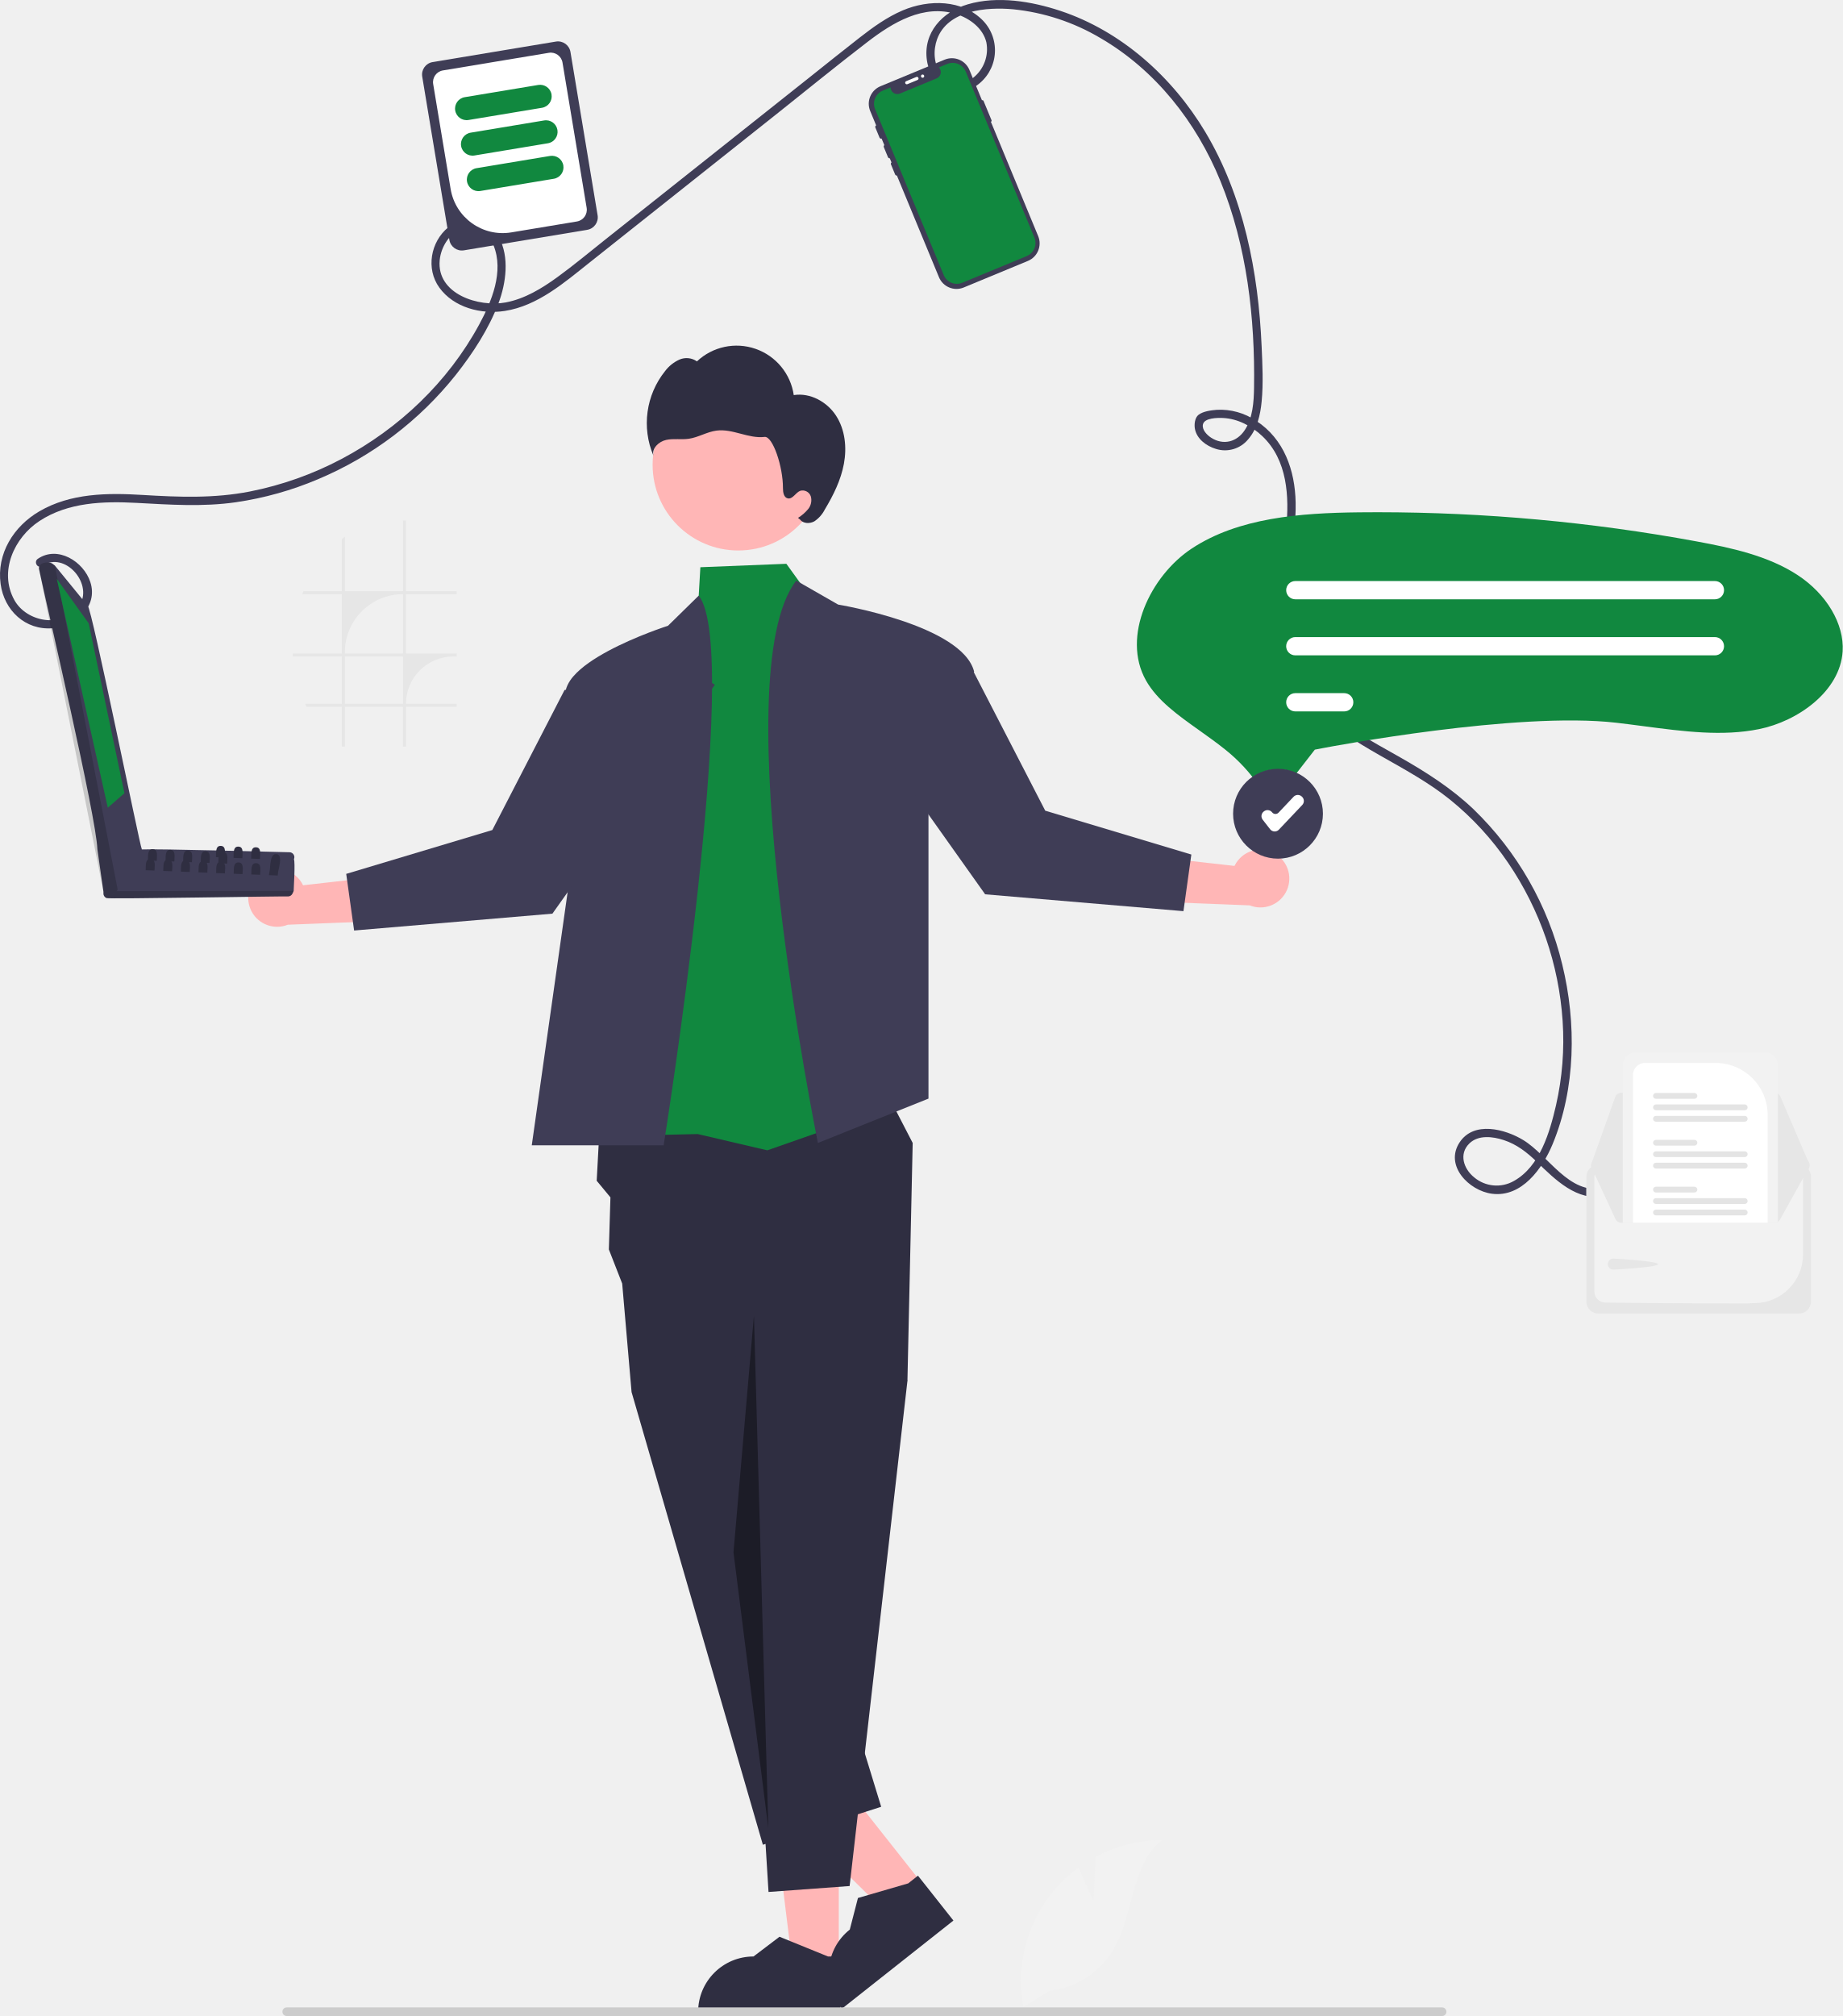
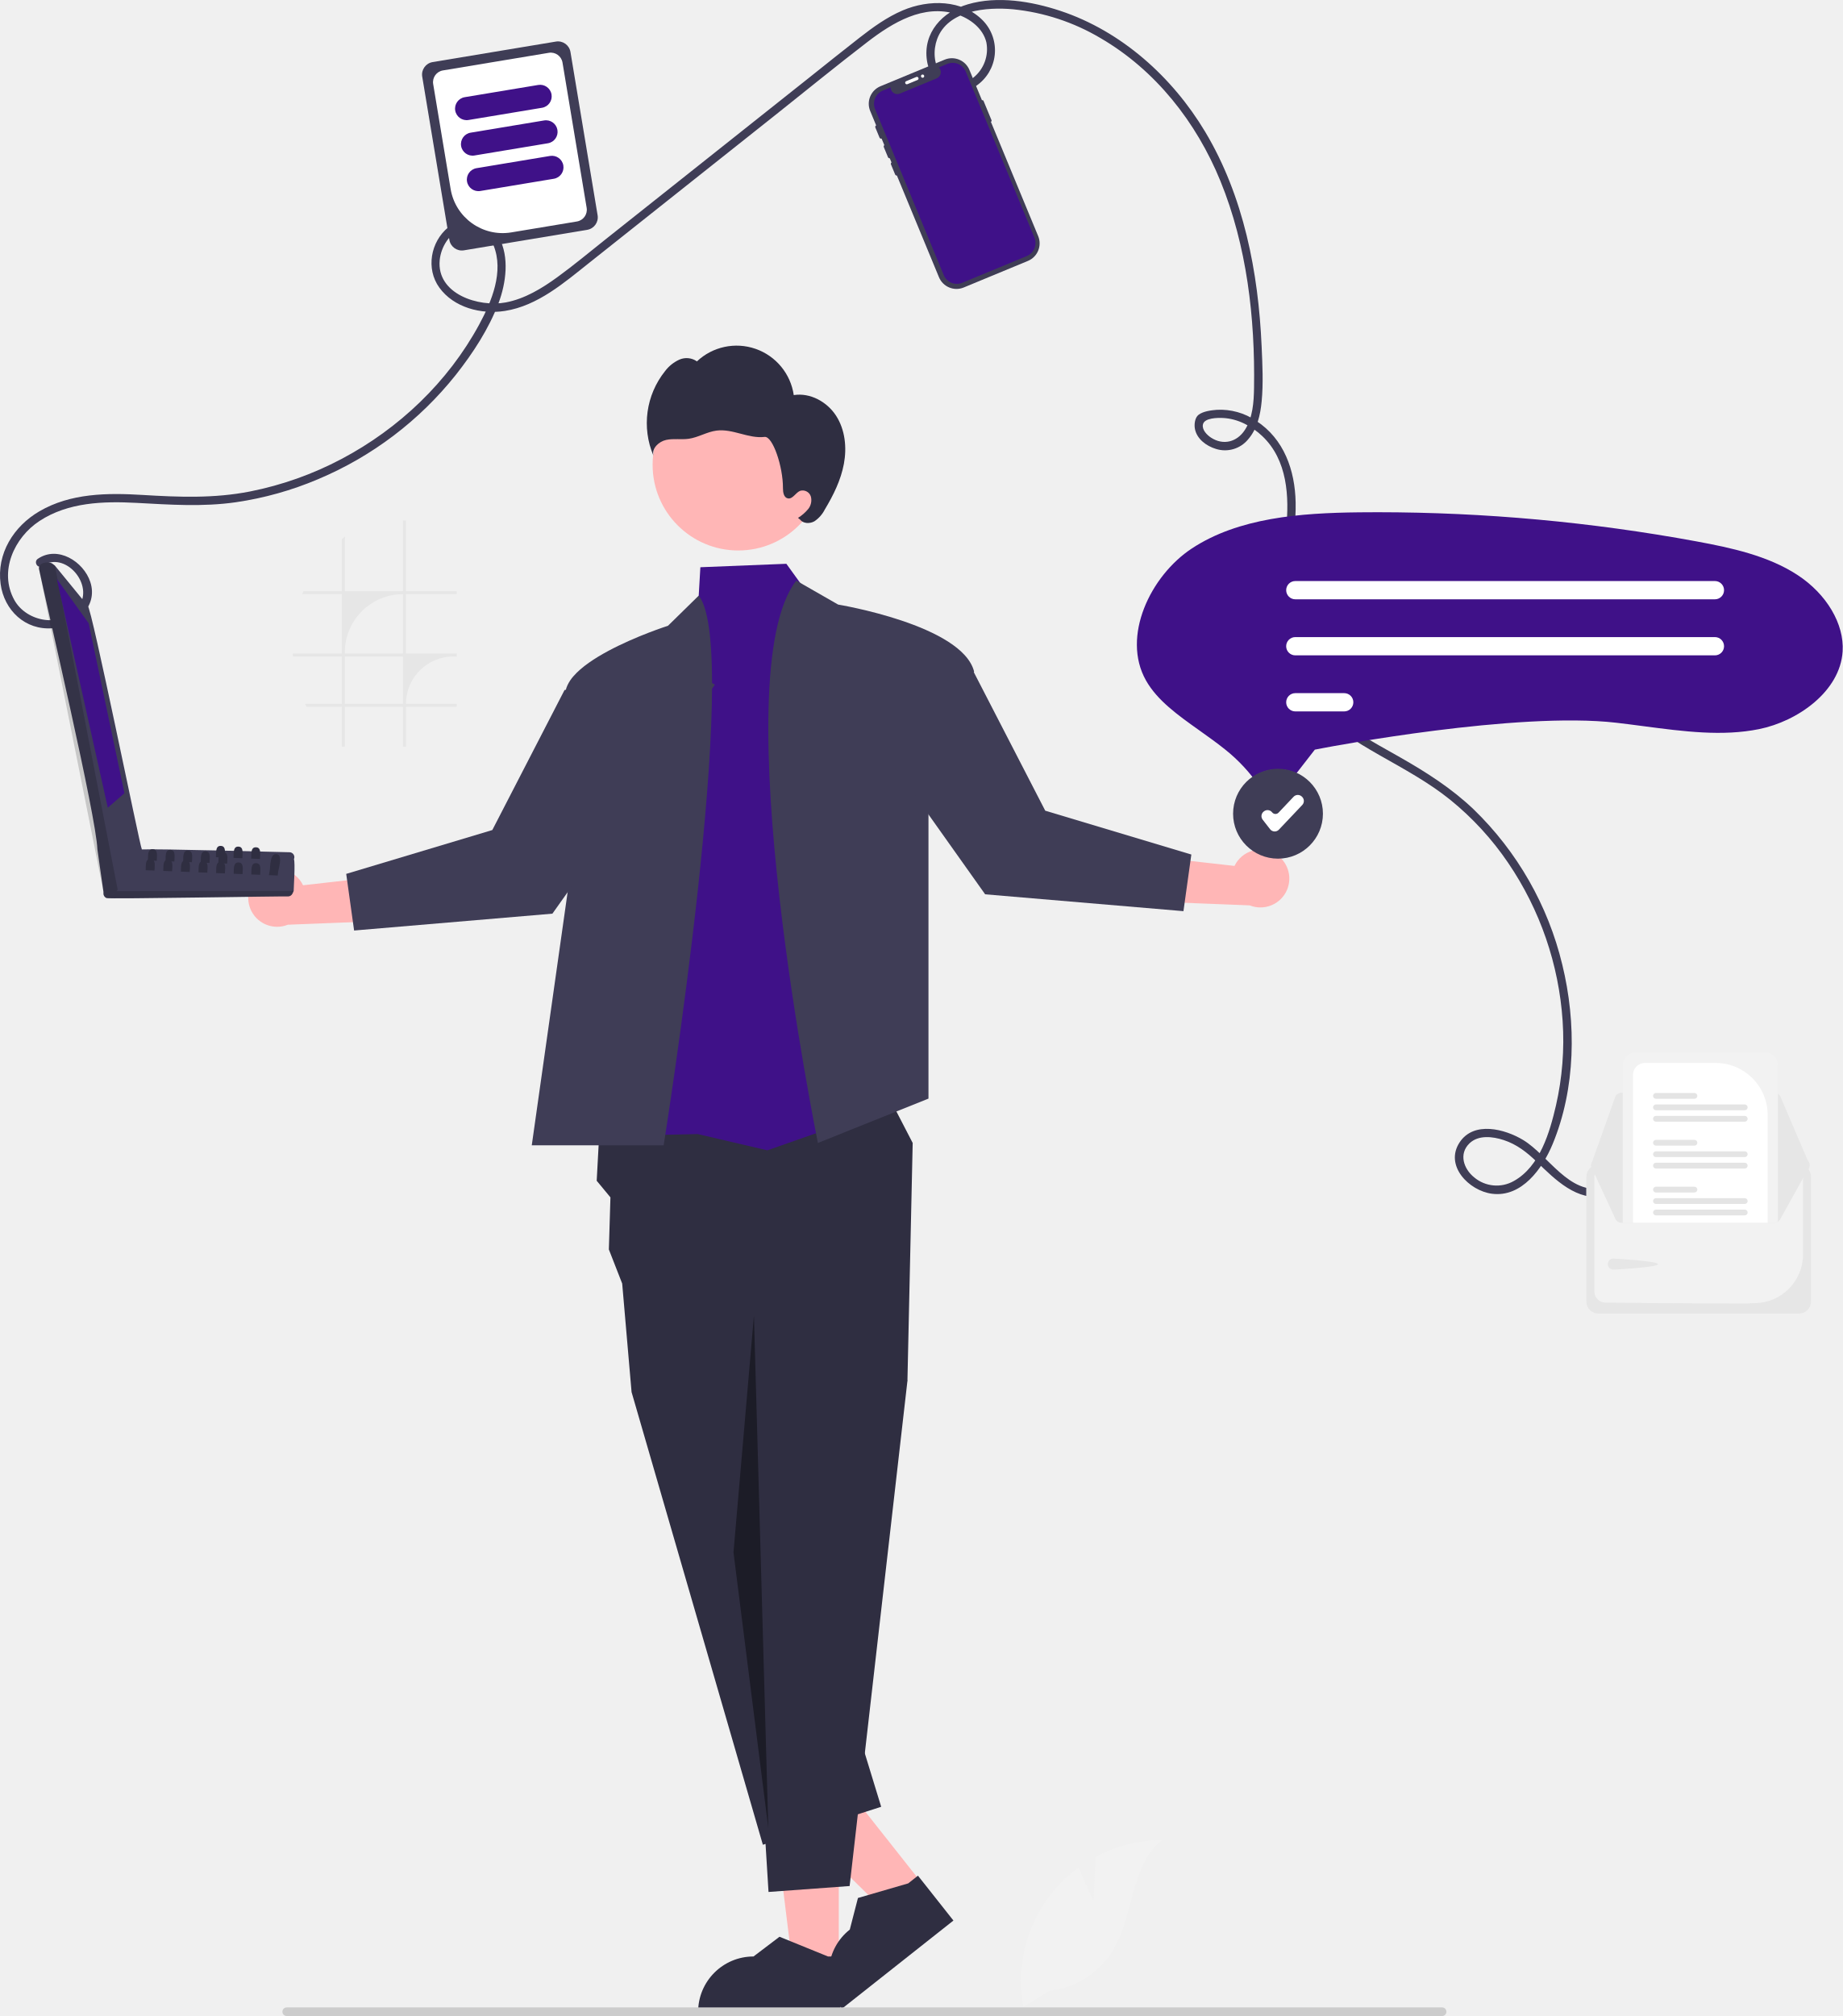
<svg xmlns="http://www.w3.org/2000/svg" data-name="Layer 1" width="666.741" height="729.254" viewBox="0 0 666.741 729.254">
  <path d="M281.824,290.106c8.344-5.707,19.084,6.871,13.242,14.702-5.905,7.916-18.816,5.672-23.262-2.411-5.672-10.313-.024-22.581,9.118-28.568,10.384-6.801,23.111-7.184,35.101-6.547,12.111.644,23.929,1.498,35.994-.238a120.739,120.739,0,0,0,29.693-8.328,126.144,126.144,0,0,0,49.875-37.784c6.154-7.808,11.905-16.583,15.428-25.93,2.713-7.199,3.999-16.668.154-23.715a12.073,12.073,0,0,0-18.353-3.687c-6.408,5.25-8.138,14.997-3.239,21.789,5.257,7.289,15.177,9.787,23.718,8.46,11.87-1.844,21.482-10.224,30.569-17.439l67.3-53.431c11.097-8.811,22.081-17.792,33.322-26.419,9.141-7.016,20.295-13.819,32.2-10.071,4.799,1.511,9.636,5.088,10.835,10.228a13.161,13.161,0,0,1-4.719,12.75,8.095,8.095,0,0,1-11.841-1.485c-2.509-3.499-2.715-8.488-1.27-12.442,3.862-10.567,18.032-11.672,27.488-10.813A77.226,77.226,0,0,1,664.76,99.125c19.984,11.607,34.764,30.489,43.432,51.716,9.605,23.519,12.564,49.545,12.172,74.793-.08,5.15-.436,10.846-3.335,15.286-2.839,4.349-7.792,5.665-12.234,2.757-1.447-.947-3.307-2.792-2.929-4.738.474-2.443,5.343-2.462,7.293-2.368,5.338.256,10.384,2.946,14.207,6.574,9.086,8.621,9.793,21.811,8.608,33.54-1.301,12.876-5.012,25.682-3.538,38.716,2.414,21.354,19.936,33.22,37.146,43.037,8.814,5.028,17.82,9.834,25.746,16.23a106.04,106.04,0,0,1,20.987,22.842,115.376,115.376,0,0,1,19.702,57.191,105.533,105.533,0,0,1-2.399,30.505c-2.264,9.779-5.83,22.106-15.226,27.359a12.607,12.607,0,0,1-14.367-1.289c-3.807-3.055-5.667-8.478-1.735-12.295,3.258-3.163,8.473-2.496,12.404-1.21,4.734,1.548,8.417,4.437,11.945,7.85,6.726,6.505,14.599,14.491,24.831,12.414,1.891-.384,1.09-3.276-.798-2.893-12.352,2.508-19.8-11.848-28.909-17.375-6.595-4.002-17.86-6.977-23.013.827-5.562,8.422,3.381,17.508,11.691,18.593,10.805,1.41,18.295-9.154,21.923-17.875,8.414-20.224,8.675-43.938,3.529-64.997a115.929,115.929,0,0,0-32.07-56.169c-7.976-7.602-17.12-13.43-26.659-18.855-9.63-5.476-19.665-10.73-27.904-18.246a41.84,41.84,0,0,1-14.156-32.263c.088-14.012,4.593-27.609,4.312-41.648-.233-11.64-4.188-23.006-14.314-29.559a23.145,23.145,0,0,0-14.191-3.961c-2.048.168-4.926.513-6.613,1.796-1.359,1.033-1.616,3.45-1.342,5.013.651,3.712,4.162,6.29,7.572,7.323a10.842,10.842,0,0,0,11.708-3.455c3.279-3.787,4.418-8.838,4.882-13.701.629-6.589.281-13.356-.009-19.956-1.18-26.82-6.48-54.282-20.418-77.575-11.848-19.8-30.274-36.401-52.368-43.746-10.411-3.461-22.761-5.535-33.504-2.387-9.243,2.708-16.325,10.315-14.799,20.39,1.292,8.528,10.129,14.427,17.916,9.044a15.523,15.523,0,0,0,2.487-23.396c-7.528-7.883-19.803-7.827-29.196-3.82-5.657,2.413-10.665,6.028-15.495,9.783-6.157,4.787-12.228,9.688-18.336,14.538l-73.581,58.418c-5.808,4.611-11.522,9.39-17.523,13.748-5.6,4.067-11.779,7.834-18.673,9.14-9.708,1.839-25.076-2.983-23.898-15.297.457-4.782,3.625-10.063,8.466-11.435,4.746-1.344,9.226,1.709,10.99,6.031,3.889,9.528-.678,20.426-5.221,28.791-11.248,20.71-28.991,37.576-49.781,48.55a121.035,121.035,0,0,1-33.109,11.749c-12.973,2.549-25.702,2.05-38.818,1.254-12.714-.771-26.066-.692-37.398,5.933-9.292,5.433-15.491,15.285-14.002,26.264,1.293,9.534,8.94,16.821,18.802,16.016,8.277-.676,16.594-7.744,13.657-16.723-2.432-7.434-11.819-13.297-18.999-8.386-1.584,1.083-.085,3.684,1.514,2.59Z" transform="translate(-266.6297 -85.37299)" fill="#3f3d56" />
  <path d="M917.588,506.702H844.902a4.288,4.288,0,0,0-4.283,4.283v45.254a4.288,4.288,0,0,0,4.283,4.283h72.685a4.288,4.288,0,0,0,4.283-4.283v-45.254A4.288,4.288,0,0,0,917.588,506.702Z" transform="translate(-266.6297 -85.37299)" fill="#f2f2f2" style="isolation:isolate" />
  <path d="M917.588,506.702H844.902a4.288,4.288,0,0,0-4.283,4.283v45.254a4.288,4.288,0,0,0,4.283,4.283h72.685a4.288,4.288,0,0,0,4.283-4.283v-45.254A4.288,4.288,0,0,0,917.588,506.702Zm1.406,32.506a17.608,17.608,0,0,1-17.311,17.539c-7.375.096,4.081.133-4.814.133-20.34,0-41.549-.194-49.463-.32a3.99,3.99,0,0,1-3.908-3.974V510.989a1.41,1.41,0,0,1,1.405-1.409h72.683a1.41,1.41,0,0,1,1.409,1.405Z" transform="translate(-266.6297 -85.37299)" fill="#e6e6e6" />
  <path d="M908.64,480.644H853.262a2.38,2.38,0,0,0-2.237,1.578l-8.553,23.995a2.375,2.375,0,0,0,2.234,3.173l74.272.132h.003a2.375,2.375,0,0,0,2.183-3.311l-.13.055.13-.055-10.34-24.127A2.372,2.372,0,0,0,908.64,480.644Z" transform="translate(-266.6297 -85.37299)" fill="#e6e6e6" />
  <path d="M921.356,506.732a2.382,2.382,0,0,1-.192.936L910.824,526.24a2.382,2.382,0,0,1-2.184,1.438H853.263a2.382,2.382,0,0,1-2.239-1.577l-8.551-18.44a2.374,2.374,0,0,1,1.44-3.034,2.337,2.337,0,0,1,.793-.139l9.073-.017,3.703-.006,48.726-.085,3.705-.006,9.066-.017H918.98A2.376,2.376,0,0,1,921.356,506.732Z" transform="translate(-266.6297 -85.37299)" fill="#e6e6e6" />
  <path d="M850.351,540.647c1.098,0,16.178.922,16.178,2.02s-15.08,1.957-16.178,1.957a1.988,1.988,0,0,1,0-3.977Z" transform="translate(-266.6297 -85.37299)" fill="#e6e6e6" />
  <path d="M905.192,466.046H858.498a4.726,4.726,0,0,0-4.72,4.72v56.912h54.863a2.346,2.346,0,0,0,1.271-.37V470.766A4.726,4.726,0,0,0,905.192,466.046Z" transform="translate(-266.6297 -85.37299)" fill="#f2f2f2" />
  <path d="M887.369,469.873H861.78a4.303,4.303,0,0,0-4.299,4.297v53.508h48.726V488.71A18.859,18.859,0,0,0,887.369,469.873Z" transform="translate(-266.6297 -85.37299)" fill="#fff" />
  <path d="M897.905,522.926H865.782a1.047,1.047,0,1,0,0,2.094h32.124a1.047,1.047,0,1,0,0-2.094Z" transform="translate(-266.6297 -85.37299)" fill="#e4e4e4" />
  <path d="M897.905,518.785H865.782a1.048,1.048,0,0,0,0,2.096h32.124a1.048,1.048,0,1,0,0-2.096Z" transform="translate(-266.6297 -85.37299)" fill="#e4e4e4" />
  <path d="M879.707,514.646h-13.925a1.047,1.047,0,1,0,0,2.094h13.925a1.047,1.047,0,1,0,0-2.094Z" transform="translate(-266.6297 -85.37299)" fill="#e4e4e4" />
  <path d="M897.905,505.975H865.782a1.048,1.048,0,0,0,0,2.096h32.124a1.048,1.048,0,1,0,0-2.096Z" transform="translate(-266.6297 -85.37299)" fill="#e4e4e4" />
  <path d="M897.905,501.836H865.782a1.047,1.047,0,1,0,0,2.094h32.124a1.047,1.047,0,1,0,0-2.094Z" transform="translate(-266.6297 -85.37299)" fill="#e4e4e4" />
  <path d="M879.707,497.695h-13.925a1.048,1.048,0,0,0,0,2.096h13.925a1.048,1.048,0,1,0,0-2.096Z" transform="translate(-266.6297 -85.37299)" fill="#e4e4e4" />
  <path d="M897.905,489.025H865.782a1.048,1.048,0,0,0,0,2.096h32.124a1.048,1.048,0,1,0,0-2.096Z" transform="translate(-266.6297 -85.37299)" fill="#e4e4e4" />
  <path d="M897.905,484.886H865.782a1.048,1.048,0,0,0,0,2.096h32.124a1.048,1.048,0,1,0,0-2.096Z" transform="translate(-266.6297 -85.37299)" fill="#e4e4e4" />
  <path d="M879.707,480.745h-13.925a1.048,1.048,0,0,0,0,2.096h13.925a1.048,1.048,0,1,0,0-2.096Z" transform="translate(-266.6297 -85.37299)" fill="#e4e4e4" />
  <circle cx="267.124" cy="168.13" r="30.997" fill="#ffb6b6" />
  <path d="M569.137,235.754c-3.261-5.044-9.379-8.406-15.311-7.462a20.909,20.909,0,0,0-35.033-12.195,6.502,6.502,0,0,0-6.358-.636,13.406,13.406,0,0,0-5.166,4.146,30.088,30.088,0,0,0-4.21,30.609c-.725-2.635,1.916-5.115,4.585-5.706,2.668-.591,5.467-.032,8.174-.417,3.468-.493,6.586-2.506,10.06-2.958,2.919-.381,5.855.368,8.702,1.118,2.847.75,5.775,1.515,8.699,1.168,2.924-.347,6.69,10.733,6.639,18.537-.01,1.479.295,3.378,1.74,3.691,1.78.386,2.811-2.07,4.505-2.739a3.134,3.134,0,0,1,3.844,2.044,5.11,5.11,0,0,1-.976,4.576,15.099,15.099,0,0,1-3.661,3.176l.698.58c1.161,1.533,3.568,1.6,5.241.651a11.311,11.311,0,0,0,3.763-4.284c3.095-5.148,5.81-10.632,6.902-16.538S572.398,240.799,569.137,235.754Z" transform="translate(-266.6297 -85.37299)" fill="#2f2e41" />
  <polygon points="303.485 710.95 286.745 710.948 278.781 646.376 303.489 646.377 303.485 710.95" fill="#ffb6b6" />
  <path d="M570.705,813.786l-51.48-.002v-.651A20.039,20.039,0,0,1,539.262,793.096h.001l9.404-7.134,17.545,7.135,4.494 0Z" transform="translate(-266.6297 -85.37299)" fill="#2f2e41" />
  <polygon points="333.673 681.391 320.54 691.771 274.246 646.056 293.63 630.733 333.673 681.391" fill="#ffb6b6" />
  <path d="M611.596,780.098l-40.386,31.925-.404-.511a20.039,20.039,0,0,1,3.292-28.145l.001-.001,2.952-11.428,18.188-5.284,3.525-2.787Z" transform="translate(-266.6297 -85.37299)" fill="#2f2e41" />
  <polygon points="216.918 408.274 215.896 427.117 220.867 433.122 220.297 451.969 225.12 464.305 228.512 503.551 276.018 667.307 318.827 653.576 272.08 500.926 328.324 499.521 330.227 413.447 320.26 394.179 216.918 408.274" fill="#2f2e41" />
  <polygon points="322.915 486.545 328.324 499.521 307.409 682.241 278.064 684.384 265.392 480.109 322.915 486.545" fill="#2f2e41" />
-   <polygon points="294.155 217.278 284.519 203.94 253.405 205.187 252.808 215.457 232.139 410.681 252.437 410.226 277.634 416.109 326.097 399.147 294.155 217.278" fill="#11883f" />
+   <polygon points="294.155 217.278 284.519 203.94 253.405 205.187 252.808 215.457 232.139 410.681 252.437 410.226 277.634 416.109 326.097 399.147 294.155 217.278" fill="#3f1188" />
  <path d="M506.75,499.664H459.033l12.449-87.873,5.048-35.618s-3.573-25.456-5.303-38.757a7.529,7.529,0,0,1,.709-4.14,13.656,13.656,0,0,1,2.193-3.308c5.804-6.693,18.858-12.497,27.044-15.673,4.216-1.626,7.146-2.562,7.146-2.562L519.436,300.834C535.392,320.77,506.75,499.664,506.75,499.664Z" transform="translate(-266.6297 -85.37299)" fill="#3f3d56" />
  <path d="M554.741,295.393l15.138,8.675s44.832,7.364,49.192,24.201l-16.503,49.815v104.693L562.562,498.82S528.052,329.682,554.741,295.393Z" transform="translate(-266.6297 -85.37299)" fill="#3f3d56" />
  <polyline points="272.788 475.879 265.392 561.548 277.985 661.252" opacity="0.4" />
  <path d="M360.849,401.658a10.387,10.387,0,0,1,15.43,3.948l36.677-4.148L404.263,418.557l-33.497,1.318a10.443,10.443,0,0,1-9.917-18.216Z" transform="translate(-266.6297 -85.37299)" fill="#ffb6b6" />
  <polygon points="248.158 241.42 258.654 247.69 199.871 330.501 128.122 336.597 125.265 316.112 178.129 300.252 204.259 249.604 248.158 241.42" fill="#3f3d56" />
  <path d="M728.725,394.658a10.387,10.387,0,0,0-15.43,3.948L676.618,394.459l8.693,17.098,33.497,1.318a10.443,10.443,0,0,0,9.917-18.216Z" transform="translate(-266.6297 -85.37299)" fill="#ffb6b6" />
  <polygon points="308.156 234.42 297.661 240.69 356.444 323.501 428.193 329.597 431.049 309.112 378.186 293.252 352.056 242.604 308.156 234.42" fill="#3f3d56" />
  <path d="M431.871,300.307v-1.094H413.524V273.681H412.432v25.531H391.405V279.496q-.551.434-1.089.892v18.824H376.428c-.154.362-.303.727-.443,1.094h14.332v21.454H372.522c.017.368.042.73.073,1.094h17.721v17.115H377.04c.163.368.334.73.514,1.089h12.763v14.388h1.089V341.059h21.027v14.388h1.092V341.059H431.871v-1.089H413.524a17.112,17.112,0,0,1,17.115-17.115h1.232v-1.094H413.524V300.307Zm-19.439,39.663H391.405v-17.115h21.027Zm0-18.21H391.405v-.429a21.026,21.026,0,0,1,21.027-21.024Z" transform="translate(-266.6297 -85.37299)" fill="#e6e6e6" />
  <path d="M591.276,148.829a.585.585,0,0,1-.763-.316l-1.519-3.671a.584.584,0,0,1,1.08-.447l1.519,3.671A.585.585,0,0,1,591.276,148.829Z" transform="translate(-266.6297 -85.37299)" fill="#3f3d56" />
  <path d="M621.92,121.632h0L617.386,110.674a6.864,6.864,0,0,0-8.967-3.718l0,0-23.216,9.608a6.864,6.864,0,0,0-3.718,8.967v0l24.878,60.117a6.864,6.864,0,0,0,8.967,3.718l0,0,23.216-9.608a6.864,6.864,0,0,0,3.718-8.967l0,0-17.115-41.359h0a.433.433,0,0,0,.234-.566l-2.897-7A.433.433,0,0,0,621.92,121.632Z" transform="translate(-266.6297 -85.37299)" fill="#3f3d56" />
-   <path d="M616.053,111.275l24.842,60.031a5.123,5.123,0,0,1-2.724,6.673.278.278,0,0,1-.05.025l-23.329,9.654a5.129,5.129,0,0,1-6.699-2.777l-24.842-60.031a5.125,5.125,0,0,1,2.779-6.695l2.829-1.171a2.436,2.436,0,0,0,3.37,2.239l13.301-5.504a2.37,2.37,0,0,0,.775-.52,2.429,2.429,0,0,0,.021-3.442l3.034-1.255A5.125,5.125,0,0,1,616.053,111.275Z" transform="translate(-266.6297 -85.37299)" fill="#11883f" />
+   <path d="M616.053,111.275l24.842,60.031a5.123,5.123,0,0,1-2.724,6.673.278.278,0,0,1-.05.025l-23.329,9.654a5.129,5.129,0,0,1-6.699-2.777l-24.842-60.031a5.125,5.125,0,0,1,2.779-6.695l2.829-1.171a2.436,2.436,0,0,0,3.37,2.239l13.301-5.504a2.37,2.37,0,0,0,.775-.52,2.429,2.429,0,0,0,.021-3.442l3.034-1.255A5.125,5.125,0,0,1,616.053,111.275Z" transform="translate(-266.6297 -85.37299)" fill="#3f1188" />
  <path d="M588.685,142.566a.585.585,0,0,1-.763-.316l-1.519-3.671a.584.584,0,1,1,1.08-.447l1.519,3.671A.585.585,0,0,1,588.685,142.566Z" transform="translate(-266.6297 -85.37299)" fill="#3f3d56" />
  <path d="M585.628,135.484a.585.585,0,0,1-.763-.316l-1.519-3.671a.584.584,0,1,1,1.08-.447l1.519,3.671A.585.585,0,0,1,585.628,135.484Z" transform="translate(-266.6297 -85.37299)" fill="#3f3d56" />
  <path d="M594.18,115.505a.585.585,0,0,1,.316-.763l3.671-1.519a.584.584,0,0,1,.447,1.08l-3.671,1.519A.585.585,0,0,1,594.18,115.505Z" transform="translate(-266.6297 -85.37299)" fill="#fff" />
  <circle cx="333.813" cy="27.54" r="0.584" fill="#fff" />
-   <path d="M727.162,372.752c-.074,0-.147-.001-.222-.004a5.391,5.391,0,0,1-4.335-2.465,60.897,60.897,0,0,0-12.82-13.887c-3.009-2.405-6.153-4.641-9.193-6.803-7.843-5.577-15.23-10.83-19.33-18.087-8.94-15.826,1.588-37.869,16.628-47.755,16.87-11.087,39.059-12.826,60.525-13.054q3.346-.035,6.697-.035h0a638.494,638.494,0,0,1,115.311,10.544c12.649,2.334,25.888,5.192,36.528,12.13,10.576,6.897,17.005,17.757,16.378,27.669-.916,14.47-16.255,25.282-30.223,28.109-13.313,2.692-27.144.873-41.786-1.054-3.233-.425-6.575-.865-9.88-1.247-35.92-4.152-103.398,8.645-106.253,9.192l-2.832.542L731.365,370.688A5.274,5.274,0,0,1,727.162,372.752Z" transform="translate(-266.6297 -85.37299)" fill="#11883f" />
+   <path d="M727.162,372.752c-.074,0-.147-.001-.222-.004a5.391,5.391,0,0,1-4.335-2.465,60.897,60.897,0,0,0-12.82-13.887c-3.009-2.405-6.153-4.641-9.193-6.803-7.843-5.577-15.23-10.83-19.33-18.087-8.94-15.826,1.588-37.869,16.628-47.755,16.87-11.087,39.059-12.826,60.525-13.054q3.346-.035,6.697-.035h0a638.494,638.494,0,0,1,115.311,10.544c12.649,2.334,25.888,5.192,36.528,12.13,10.576,6.897,17.005,17.757,16.378,27.669-.916,14.47-16.255,25.282-30.223,28.109-13.313,2.692-27.144.873-41.786-1.054-3.233-.425-6.575-.865-9.88-1.247-35.92-4.152-103.398,8.645-106.253,9.192l-2.832.542L731.365,370.688A5.274,5.274,0,0,1,727.162,372.752Z" transform="translate(-266.6297 -85.37299)" fill="#3f1188" />
  <path d="M887.117,302.162H735.296a3.303,3.303,0,0,1,0-6.607H887.117a3.303,3.303,0,0,1,0,6.607Z" transform="translate(-266.6297 -85.37299)" fill="#fff" />
  <path d="M887.117,322.438H735.296a3.303,3.303,0,0,1-.007-6.607h151.828a3.303,3.303,0,0,1,0,6.607Z" transform="translate(-266.6297 -85.37299)" fill="#fff" />
  <path d="M752.988,342.714H735.296a3.303,3.303,0,0,1,0-6.607h17.693a3.303,3.303,0,0,1,0,6.607Z" transform="translate(-266.6297 -85.37299)" fill="#fff" />
  <circle cx="462.407" cy="294.352" r="16.057" fill="#fff" />
  <path d="M729.037,395.978a16.253,16.253,0,1,1,16.253-16.253A16.271,16.271,0,0,1,729.037,395.978Z" transform="translate(-266.6297 -85.37299)" fill="#3f3d56" />
  <path d="M727.834,386.142c-.034,0-.068-.001-.103-.003a2.1,2.1,0,0,1-1.557-.809l-2.683-3.45a2.101,2.101,0,0,1,.368-2.948l.097-.075a2.1,2.1,0,0,1,2.949.368,1.532,1.532,0,0,0,2.32.113l5.448-5.752a2.104,2.104,0,0,1,2.97-.081l.089.085a2.1,2.1,0,0,1,.08,2.97l-8.455,8.925A2.098,2.098,0,0,1,727.834,386.142Z" transform="translate(-266.6297 -85.37299)" fill="#fff" />
  <path d="M429.222,172.166l-9.824-59.076a4.577,4.577,0,0,1,3.76-5.26l44.615-7.419a4.577,4.577,0,0,1,5.26,3.76l9.823,59.076a4.577,4.577,0,0,1-3.76,5.26l-44.615,7.419A4.577,4.577,0,0,1,429.222,172.166Z" transform="translate(-266.6297 -85.37299)" fill="#3f3d56" />
  <path d="M429.677,153.754l-6.315-37.979a4.286,4.286,0,0,1,3.521-4.926l38.343-6.376a4.287,4.287,0,0,1,4.926,3.521l8.742,52.569a4.287,4.287,0,0,1-3.522,4.926l-23.753,3.95A19.094,19.094,0,0,1,429.677,153.754Z" transform="translate(-266.6297 -85.37299)" fill="#fff" />
-   <path d="M431.332,125.339a4.189,4.189,0,0,1,3.441-4.814l26.598-4.423a4.184,4.184,0,1,1,1.373,8.255L436.146,128.78A4.189,4.189,0,0,1,431.332,125.339Z" transform="translate(-266.6297 -85.37299)" fill="#11883f" />
-   <path d="M433.467,138.18a4.189,4.189,0,0,1,3.441-4.814l26.598-4.423a4.184,4.184,0,0,1,1.373,8.255l-26.598,4.423A4.189,4.189,0,0,1,433.467,138.18Z" transform="translate(-266.6297 -85.37299)" fill="#11883f" />
-   <path d="M435.602,151.02a4.189,4.189,0,0,1,3.441-4.814l26.598-4.423a4.184,4.184,0,0,1,1.373,8.255l-26.598,4.423A4.189,4.189,0,0,1,435.602,151.02Z" transform="translate(-266.6297 -85.37299)" fill="#11883f" />
+   <path d="M431.332,125.339a4.189,4.189,0,0,1,3.441-4.814l26.598-4.423a4.184,4.184,0,1,1,1.373,8.255L436.146,128.78A4.189,4.189,0,0,1,431.332,125.339Z" transform="translate(-266.6297 -85.37299)" fill="#3f1188" />
+   <path d="M433.467,138.18a4.189,4.189,0,0,1,3.441-4.814l26.598-4.423a4.184,4.184,0,0,1,1.373,8.255l-26.598,4.423A4.189,4.189,0,0,1,433.467,138.18Z" transform="translate(-266.6297 -85.37299)" fill="#3f1188" />
+   <path d="M435.602,151.02a4.189,4.189,0,0,1,3.441-4.814l26.598-4.423a4.184,4.184,0,0,1,1.373,8.255l-26.598,4.423A4.189,4.189,0,0,1,435.602,151.02Z" transform="translate(-266.6297 -85.37299)" fill="#3f1188" />
  <path d="M662.326,772.971l.707-15.9a51.353,51.353,0,0,1,23.953-6.063c-11.504,9.405-10.066,27.536-17.866,40.184a30.889,30.889,0,0,1-22.651,14.274l-9.627,5.894a51.76,51.76,0,0,1,10.91-41.943,49.997,49.997,0,0,1,9.189-8.538C659.246,766.959,662.326,772.971,662.326,772.971Z" transform="translate(-266.6297 -85.37299)" fill="#f2f2f2" />
  <path d="M789.969,813.074a1.549,1.549,0,0,1-1.553,1.553H370.366a1.553,1.553,0,1,1,0-3.106H788.416A1.549,1.549,0,0,1,789.969,813.074Z" transform="translate(-266.6297 -85.37299)" fill="#ccc" />
  <path d="M371.373,393.657c-7.414-.148-47.24-1.291-53.771-1.01-.369-1.293-12.75,14.573-13.051,14.671a1.808,1.808,0,0,0,.605,2.908c.728.442,64.932-.746,65.71-.591a1.786,1.786,0,0,0,1.594-1.038l.429-.961c.045-1.644.583-10.048.1-11.485A1.778,1.778,0,0,0,371.373,393.657Z" transform="translate(-266.6297 -85.37299)" fill="#3f3d56" />
  <path d="M372.889,407.634c-.377.905-.859,2.043-2.023,2.001l-65.032.73a1.794,1.794,0,0,1-1.565-2.633Z" transform="translate(-266.6297 -85.37299)" opacity="0.17" style="isolation:isolate" />
  <path d="M317.906,392.453c-.7-1.211-18.086-87.238-19.537-87.958l-11.87-14.521-1.061-.798c-1.475-.81-5.014-.262-4.696,1.991h0c2.789,13.37,20.726,89.518,21.119,101.39L304.02,407.682a1.863,1.863,0,0,0,2.3,1.53,3.583,3.583,0,0,0,2.877-2.079C309.359,406.599,318.719,392.762,317.906,392.453Z" transform="translate(-266.6297 -85.37299)" fill="#3f3d56" />
  <path d="M286.496,289.974l22.703,117.161c-.759,1.922-4.312,3.268-5.139.747-.014-.003-23.291-116.644-23.315-116.713C280.497,288.362,285.135,288.273,286.496,289.974Z" transform="translate(-266.6297 -85.37299)" opacity="0.17" style="isolation:isolate" />
-   <polygon points="20.55 209.392 32.081 225.464 45.023 286.929 39.006 292.177 20.55 209.392" fill="#11883f" />
+   <polygon points="20.55 209.392 32.081 225.464 45.023 286.929 39.006 292.177 20.55 209.392" fill="#3f1188" />
  <path d="M363.93,401.945l3.19.13a12.539,12.539,0,0,1,.46-2.76c.48-2.28.91-4.99-1.08-4.98-1.35-.13-1.81,1.58-2.05,3.44A26.32,26.32,0,0,1,363.93,401.945Z" transform="translate(-266.6297 -85.37299)" fill="#2f2e41" />
  <path d="M345.63,397.655l2.15.08,1.04.04c-.02-1.14.51-3.49-.78-4.07a1.6,1.6,0,0,0-.65-.13c-1.21-.07-1.57.85-1.68,1.91-.07.64-.04,1.32-.06,1.85C345.65,397.445,345.64,397.555,345.63,397.655Z" transform="translate(-266.6297 -85.37299)" fill="#2f2e41" />
  <path d="M339.26,397.395l2.16.09,1.03.04c-.02-1.31.67-4.17-1.43-4.21-1.94-.11-1.69,2.36-1.74,3.76C339.28,397.185,339.27,397.295,339.26,397.395Z" transform="translate(-266.6297 -85.37299)" fill="#2f2e41" />
  <path d="M332.89,397.145l2.15.08,1.04.04c-.02-1.3.67-4.16-1.43-4.2-1.94-.12-1.69,2.35-1.74,3.76C332.91,396.935,332.9,397.045,332.89,397.145Z" transform="translate(-266.6297 -85.37299)" fill="#2f2e41" />
  <path d="M326.52,396.885l2.16.09,1.03.04c-.02-1.31.67-4.16-1.43-4.21-1.94-.11-1.69,2.36-1.74,3.76C326.54,396.675,326.53,396.785,326.52,396.885Z" transform="translate(-266.6297 -85.37299)" fill="#2f2e41" />
  <path d="M320.15,396.635l2.15.08,1.04.04c-.02-1.2.56-3.71-.98-4.14h-.01a1.464,1.464,0,0,0-.44-.06,1.506,1.506,0,0,0-.54.05h-.01c-1.34.35-1.15,2.45-1.19,3.71C320.17,396.425,320.16,396.535,320.15,396.635Z" transform="translate(-266.6297 -85.37299)" fill="#2f2e41" />
  <path d="M357.5,395.955l3.19.13c0-.12,0-.25.01-.4a13.331,13.331,0,0,0,.04-2.29c-.11-.84-.47-1.5-1.48-1.52-1.03-.06-1.44.6-1.6,1.45a3.115,3.115,0,0,0-.08.44v.01C357.5,394.555,357.55,395.395,357.5,395.955Z" transform="translate(-266.6297 -85.37299)" fill="#2f2e41" />
  <path d="M351.13,395.695l3.19.13a23.281,23.281,0,0,0,.06-2.58c-.09-.88-.44-1.6-1.49-1.62-1.06-.07-1.47.65-1.63,1.54C351.11,394.025,351.19,395.055,351.13,395.695Z" transform="translate(-266.6297 -85.37299)" fill="#2f2e41" />
  <path d="M344.76,395.445l.95.04,2.24.09c-.01-.48.08-1.18.09-1.87a4.233,4.233,0,0,0-.02-.62c-.08-.93-.41-1.7-1.5-1.72-1.11-.06-1.5.71-1.64,1.65C344.74,393.854,344.82,394.825,344.76,395.445Z" transform="translate(-266.6297 -85.37299)" fill="#2f2e41" />
  <path d="M357.56,401.695l3.19.12c-.01-1.3.67-4.16-1.43-4.2C357.22,397.485,357.68,400.385,357.56,401.695Z" transform="translate(-266.6297 -85.37299)" fill="#2f2e41" />
  <path d="M351.19,401.435l3.19.13c-.01-1.31.67-4.17-1.43-4.21C350.85,397.235,351.31,400.135,351.19,401.435Z" transform="translate(-266.6297 -85.37299)" fill="#2f2e41" />
  <path d="M344.82,401.185l3.19.12c-.01-.93.34-2.65-.23-3.57a1.32,1.32,0,0,0-1.2-.63,1.406,1.406,0,0,0-.93.23C344.63,398.005,344.92,400.125,344.82,401.185Z" transform="translate(-266.6297 -85.37299)" fill="#2f2e41" />
  <path d="M338.45,400.925l3.19.13c-.01-.93.33-2.64-.22-3.57a1.323,1.323,0,0,0-1.21-.64,1.389,1.389,0,0,0-.93.23C338.26,397.765,338.55,399.875,338.45,400.925Z" transform="translate(-266.6297 -85.37299)" fill="#2f2e41" />
  <path d="M332.08,400.675l3.19.12c-.01-.93.34-2.65-.23-3.57a1.319,1.319,0,0,0-1.2-.63,1.405,1.405,0,0,0-.93.23C331.89,397.495,332.18,399.615,332.08,400.675Z" transform="translate(-266.6297 -85.37299)" fill="#2f2e41" />
  <path d="M325.71,400.415l3.19.13c-.01-.93.33-2.64-.22-3.57a1.312,1.312,0,0,0-1.21-.64,1.389,1.389,0,0,0-.93.23C325.52,397.255,325.81,399.365,325.71,400.415Z" transform="translate(-266.6297 -85.37299)" fill="#2f2e41" />
  <path d="M319.34,400.165l3.19.12c-.01-.93.33-2.64-.23-3.57a1.308,1.308,0,0,0-1.2-.63,1.405,1.405,0,0,0-.93.23C319.15,396.995,319.44,399.104,319.34,400.165Z" transform="translate(-266.6297 -85.37299)" fill="#2f2e41" />
</svg>
